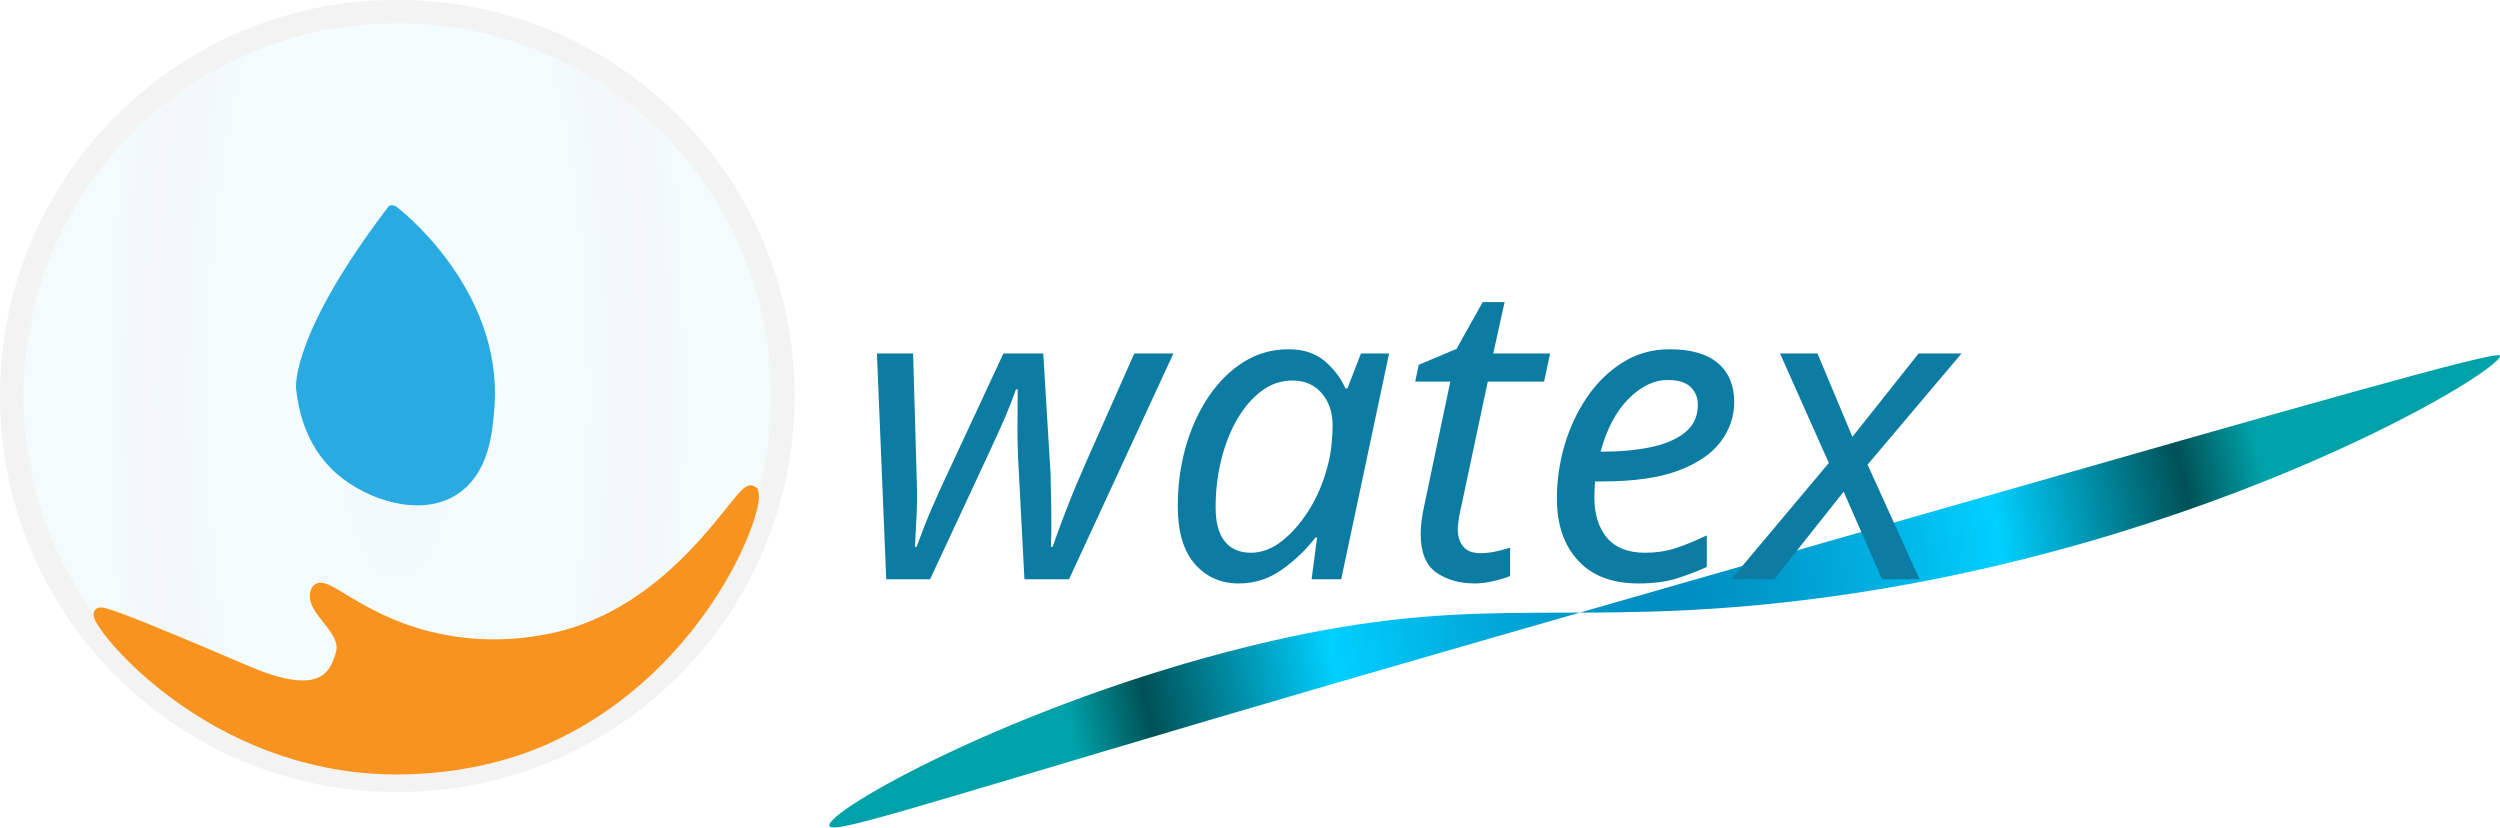
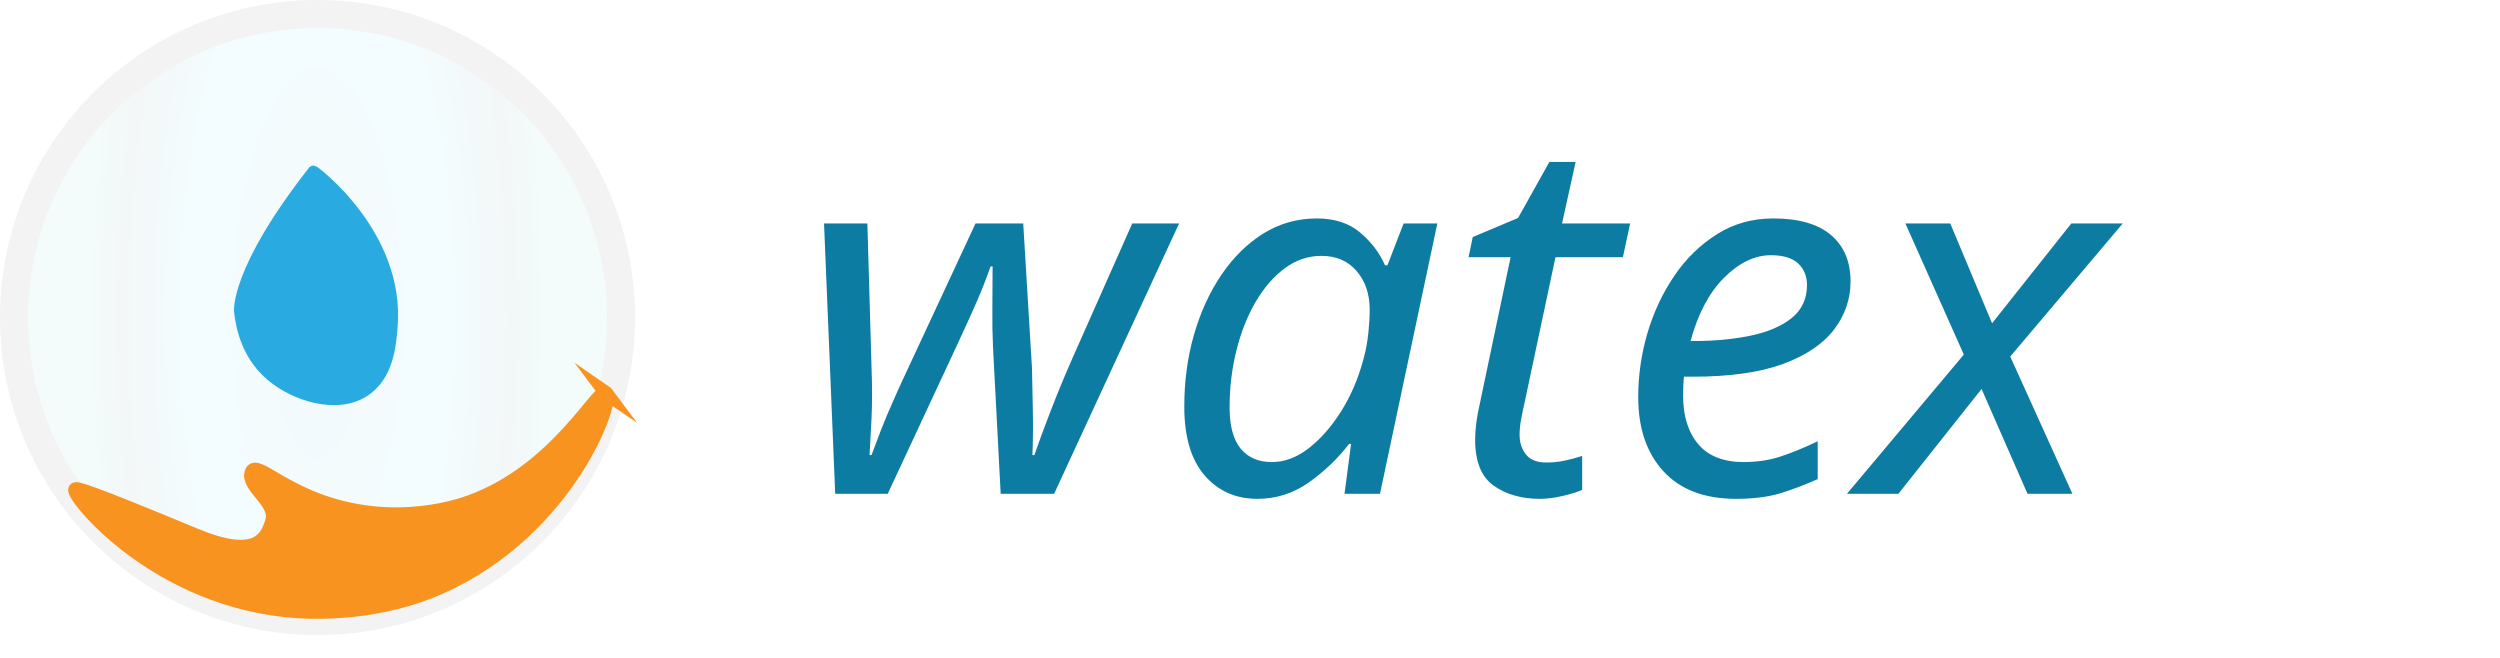
- <svg xmlns="http://www.w3.org/2000/svg" xmlns:xlink="http://www.w3.org/1999/xlink" id="Layer_1" data-name="Layer 1" viewBox="0 0 213.67 70.722">
+ <svg xmlns="http://www.w3.org/2000/svg" id="Layer_1" data-name="Layer 1" viewBox="0 0 178.451 46.955">
  <defs>
    <style>
      .cls-1 {
+         fill: #0d7ca3;
+         font-family: LucidaCalligraphy-Italic, 'Lucida Calligraphy';
+         font-size: 36px;
+         font-style: italic;
+       }
+ 
+       .cls-2 {
        fill: #29abe2;
        stroke: #29abe2;
        stroke-width: .5px;
      }

-       .cls-1, .cls-2, .cls-3 {
+       .cls-2, .cls-3, .cls-4 {
        stroke-miterlimit: 10;
      }

-       .cls-2 {
+       .cls-3 {
        fill: url(#radial-gradient);
        opacity: .05;
        stroke: #000;
        stroke-width: 2px;
      }

      .cls-4 {
-         fill: url(#radial-gradient-2);
-       }
- 
-       .cls-5 {
-         fill: #0d7ca3;
-         font-family: LucidaHandwriting-Italic, 'Lucida Handwriting';
-         font-size: 36px;
-         font-style: italic;
-       }
- 
-       .cls-3 {
        fill: #f7931e;
        stroke: #f7931e;
      }
    </style>
-     <radialGradient id="radial-gradient" cx="49.306" cy="-22.489" fx="49.306" fy="-22.489" r="35.498" gradientTransform="translate(-.2385178 79.47692) scale(.6935125 2.029144)" gradientUnits="userSpaceOnUse">
+     <radialGradient id="radial-gradient" cx="55.315" cy="-25.996" fx="55.315" fy="-25.996" r="35.498" gradientTransform="translate(-2.553847 57.46058) scale(.4559065 1.338526)" gradientUnits="userSpaceOnUse">
      <stop offset="0" stop-color="#008cbf" />
      <stop offset=".126" stop-color="#0095c7" />
      <stop offset=".335" stop-color="#00aedf" />
      <stop offset=".552" stop-color="#00d0ff" />
      <stop offset=".865" stop-color="#005155" />
      <stop offset=".994" stop-color="#00a2aa" />
    </radialGradient>
-     <radialGradient id="radial-gradient-2" cx="144.868" cy="51.914" fx="144.868" fy="51.914" r="52.46" gradientTransform="translate(-5.386565 7.224764) rotate(-3.364938)" xlink:href="#radial-gradient" />
  </defs>
-   <rect class="cls-2" x="1" y="1" width="65.912" height="65.686" rx="32.843" ry="32.843" />
-   <path class="cls-3" d="m64.251,41.994c-.853-.604-6.238,10.491-17.301,12.675-2.601.514-6.237.84-10.476-.249-6.097-1.566-8.98-5.116-9.432-3.849-.562,1.573,2.79,3.206,2.146,5.342-.557,1.85-1.625,4.256-8.094,1.486-11.453-4.905-12.48-5.108-12.59-4.95-.421.605,8.531,12.236,23.482,13.185,2.248.143,8.619.25,14.862-2.609,13.55-6.205,18.347-20.362,17.403-21.03Z" />
-   <path class="cls-1" d="m33.573,17.768c-.116.007-.193.064-.193.064-0.0 0-0.0 0-0.0 0-8.355,10.965-7.824,15.38-7.824,15.38.142,1.18.551,4.587,3.352,7.056,2.569,2.266,7.105,3.718,10.06,1.749,2.612-1.74,2.875-5.11,3.039-7.198.788-10.07-8.304-17.06-8.433-17.052Z" />
-   <path class="cls-4" d="m70.89,70.59c-.463-1.207,15.838-10.418,35.828-15.344,18.437-4.542,25.597-1.888,43.202-3.502,36.484-3.345,64.173-20.106,63.746-21.352-.173-.505-16.573,4.19-49.372,13.58-31.392,8.987-47.087,13.48-60.989,17.589-26.045,7.698-32.142,9.74-32.415,9.029Z" />
-   <text class="cls-5" transform="translate(72.90043 49.50727)">
+   <rect class="cls-3" x="1" y="1" width="43.33" height="43.33" rx="21.665" ry="21.665" />
+   <path class="cls-4" d="m43.246,28.041c-.579-.398-4.238,6.92-11.753,8.361-1.767.339-4.237.554-7.117-.164-4.142-1.033-6.1-3.375-6.408-2.539-.382,1.037,1.895,2.115,1.458,3.524-.378,1.22-1.104,2.808-5.499.98-7.78-3.235-8.478-3.37-8.553-3.266-.286.399,5.796,8.071,15.952,8.697,1.527.094,5.855.165,10.096-1.721,9.205-4.093,12.464-13.432,11.823-13.873Z" />
+   <path class="cls-2" d="m22.404,12.061c-.079.004-.131.042-.131.042-0.0 0-0.0 0-0.0 0-5.676,7.233-5.315,10.146-5.315,10.146.096.778.375,3.026,2.277,4.655,1.745,1.495,4.827,2.453,6.834,1.154,1.774-1.148,1.953-3.371,2.064-4.748.536-6.643-5.641-11.253-5.729-11.249Z" />
+   <text class="cls-1" transform="translate(56.77293 35.24824)">
    <tspan x="0" y="0">watex</tspan>
  </text>
</svg>
